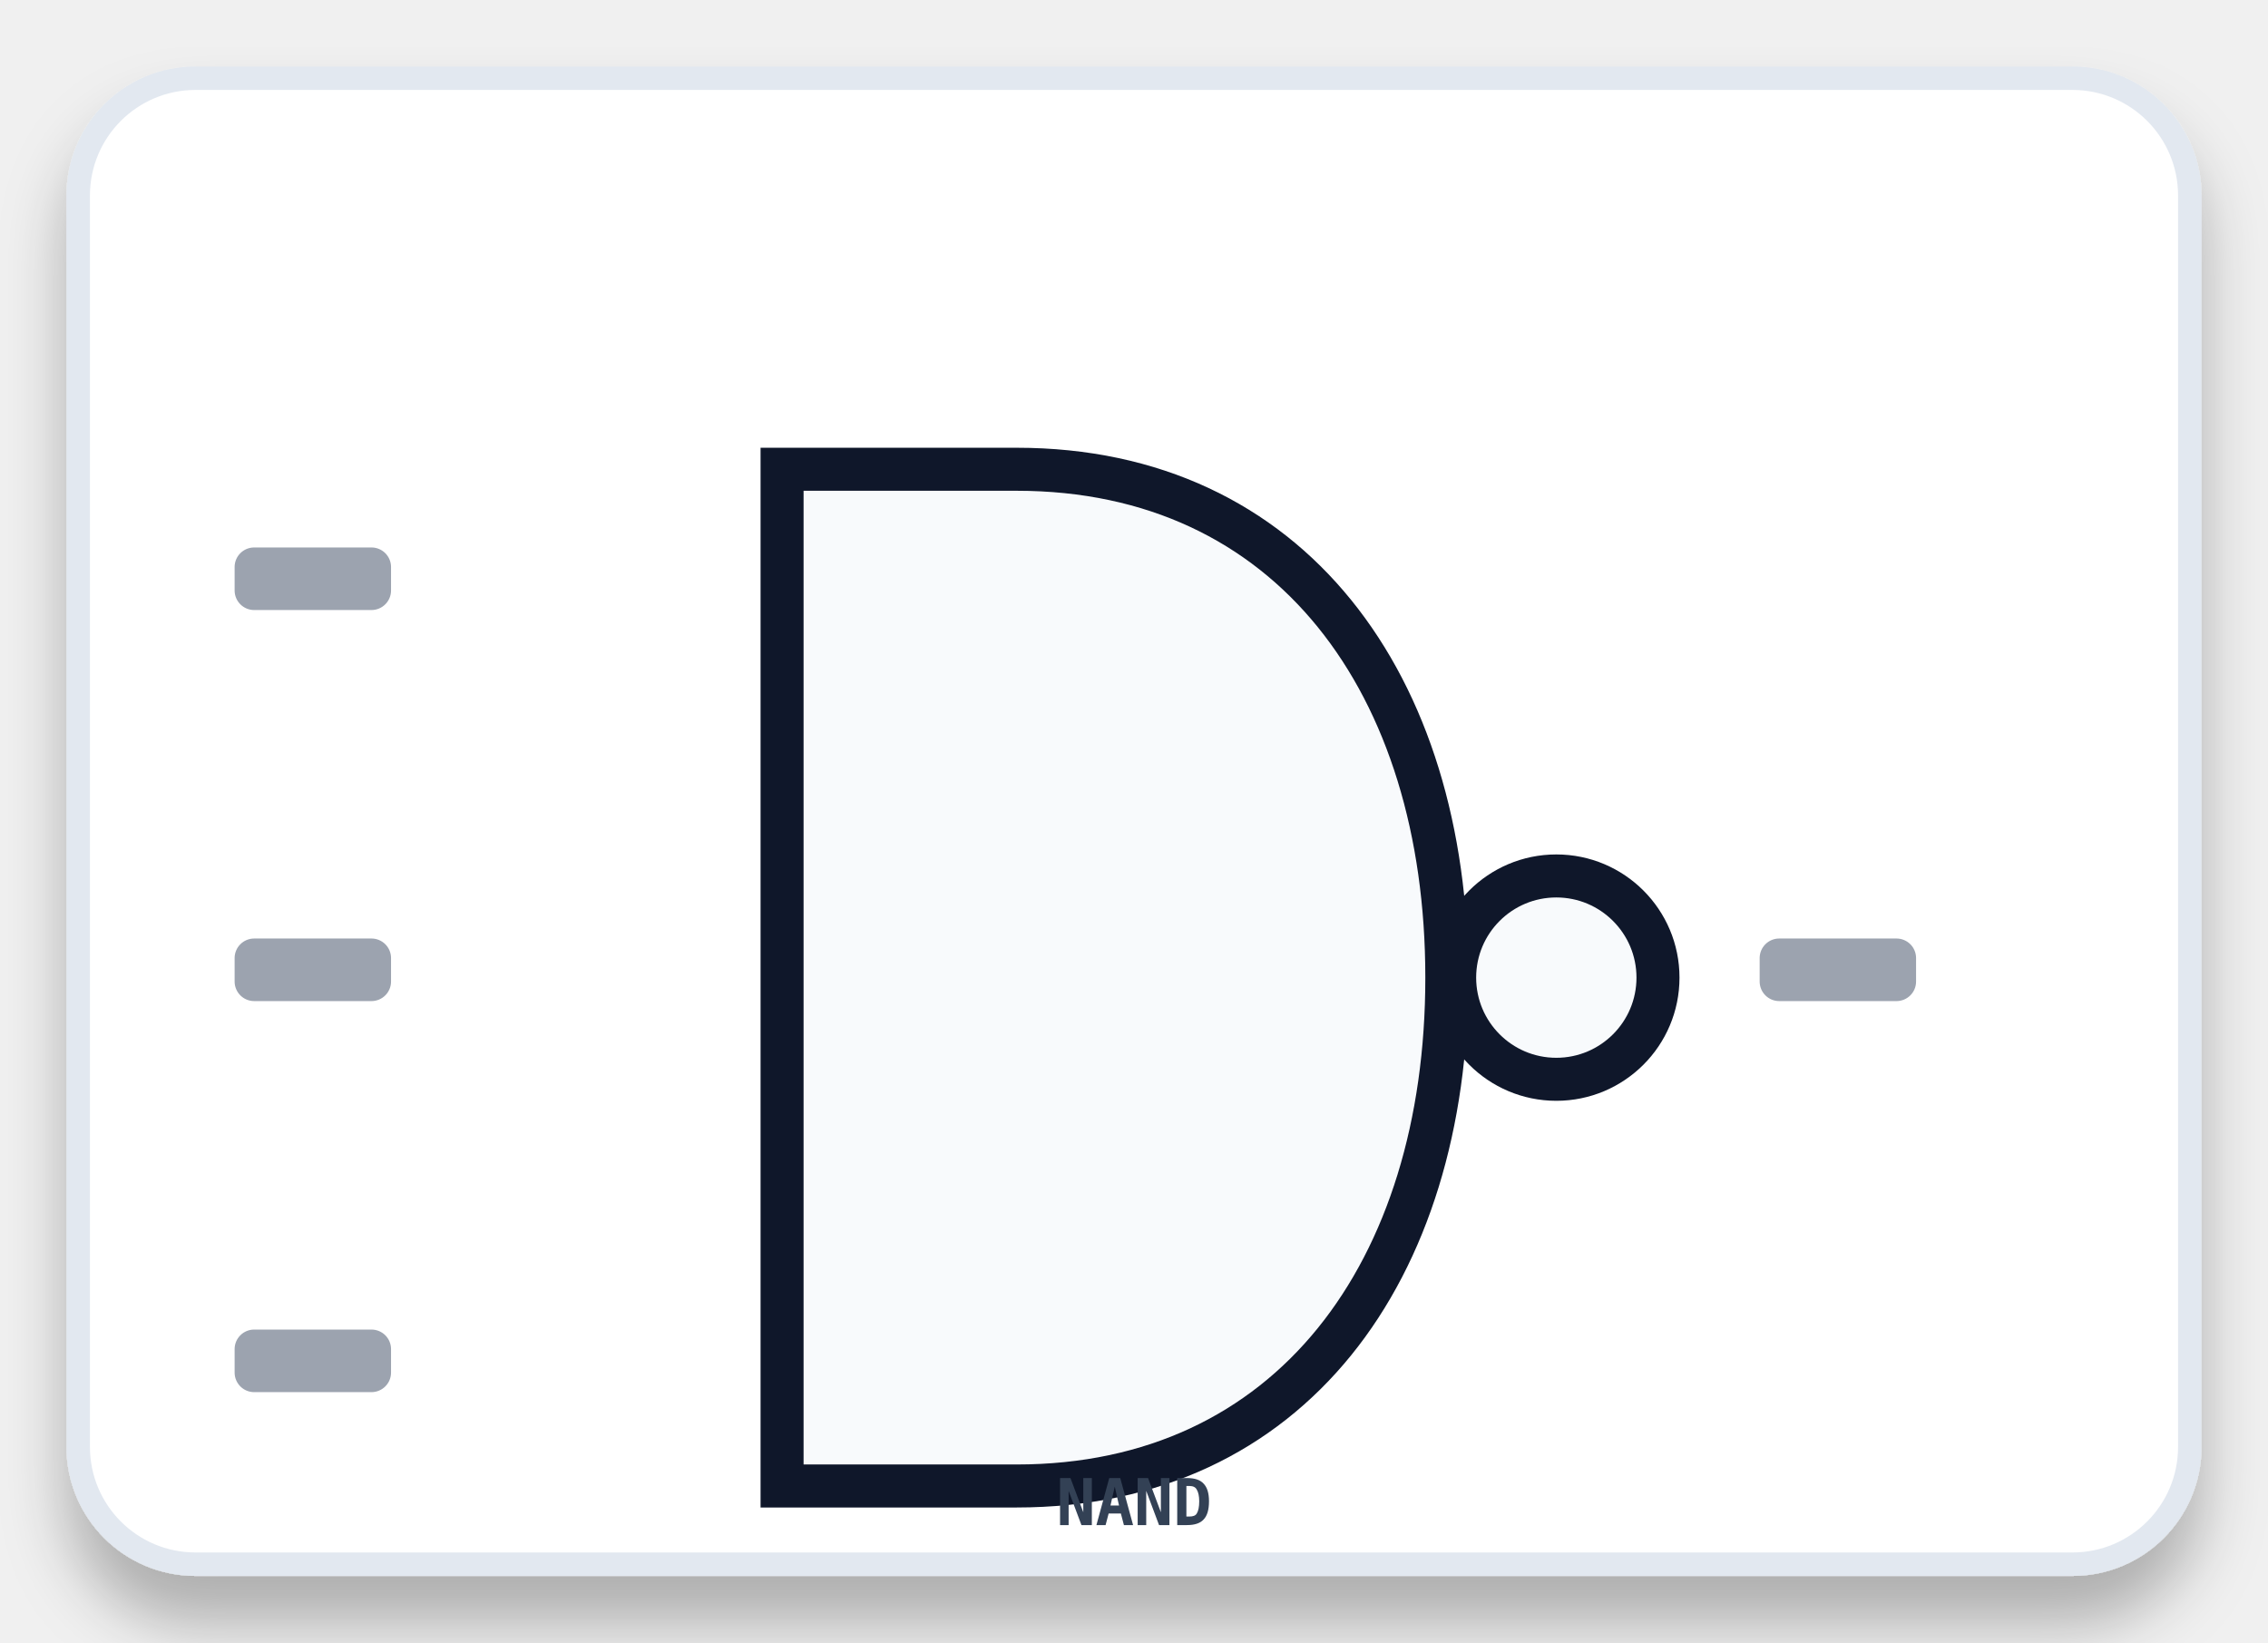
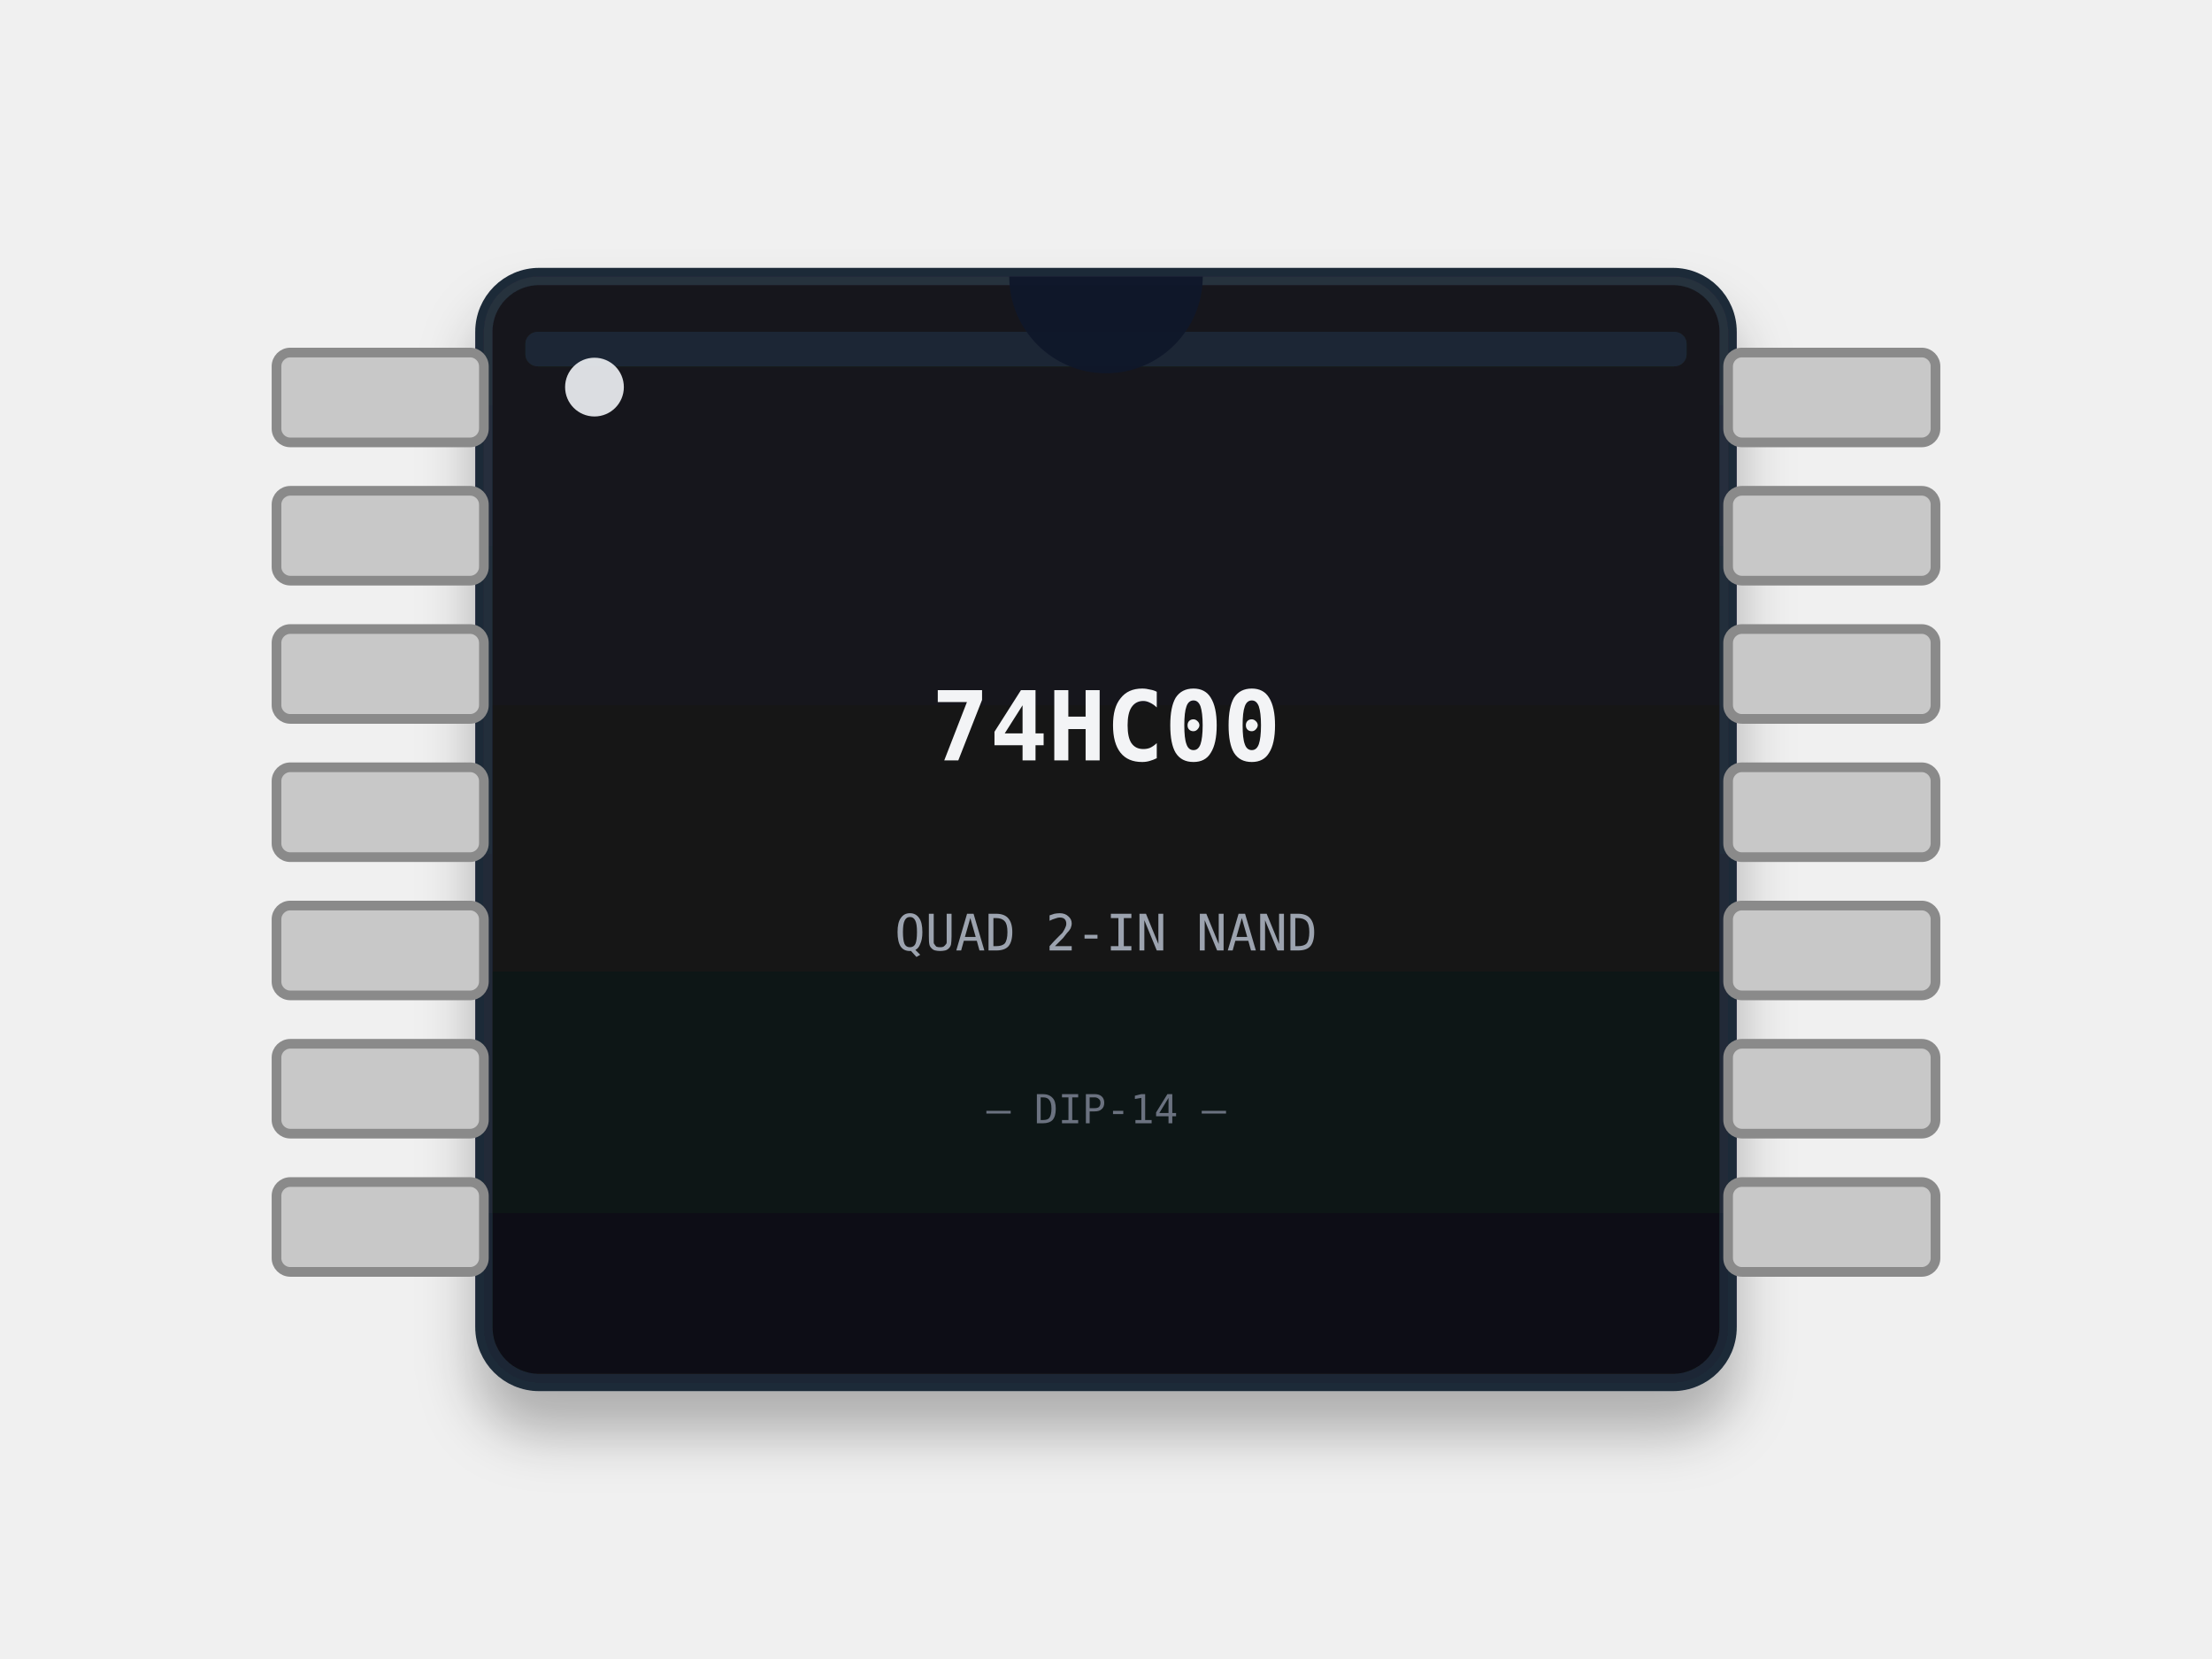
- <svg xmlns="http://www.w3.org/2000/svg" width="58" height="42" viewBox="0 0 58 42">
+ <svg xmlns="http://www.w3.org/2000/svg" width="64" height="48" viewBox="0 0 64 48">
  <defs>
    <linearGradient id="bodyGrad" x1="0" y1="0" x2="0" y2="1">
      <stop offset="0%" stop-color="#ffffff" stop-opacity="0.18" />
      <stop offset="100%" stop-color="#000000" stop-opacity="0.22" />
    </linearGradient>
-     <linearGradient id="leadGrad" x1="0" y1="0" x2="1" y2="0">
-       <stop offset="0%" stop-color="#8a8a8a" />
-       <stop offset="50%" stop-color="#e0e0e0" />
-       <stop offset="100%" stop-color="#9a9a9a" />
-     </linearGradient>
    <filter id="softShadow" x="-20%" y="-20%" width="140%" height="140%">
      <feDropShadow dx="0" dy="1.2" stdDeviation="0.8" flood-color="#000" flood-opacity="0.28" />
    </filter>
  </defs>
-   <rect x="2" y="2" width="54" height="38" rx="3" fill="#ffffff" stroke="#e2e8f0" stroke-width="0.6" filter="url(#softShadow)" />
-   <g transform="translate(6 4)">
-     <path d="M14 8 H20 C27 8 31 13.5 31 21 C31 28.5 27 34 20 34 H14 Z" fill="#f8fafc" stroke="#0f172a" stroke-width="1.1" />
-     <circle cx="33.8" cy="21" r="2.6" fill="#f8fafc" stroke="#0f172a" stroke-width="1.1" />
-     <rect x="0" y="10" width="4" height="1.6" rx="0.5" fill="#9ca3af" />
-     <rect x="0" y="20" width="4" height="1.6" rx="0.5" fill="#9ca3af" />
-     <rect x="0" y="30" width="4" height="1.6" rx="0.5" fill="#9ca3af" />
-     <rect x="39" y="20" width="4" height="1.6" rx="0.5" fill="#9ca3af" />
+   <g filter="url(#softShadow)">
+     <rect x="14.0" y="8.0" width="36" height="32" rx="1.6" fill="#0f1115" stroke="#1f2937" stroke-width="0.5" />
+     <rect x="14.0" y="8.0" width="36" height="32" rx="1.6" fill="url(#bodyGrad)" opacity="0.18" />
+     <rect x="15.2" y="9.6" width="33.6" height="1" rx="0.35" fill="#1f2937" opacity="0.9" />
  </g>
-   <text x="29" y="39" text-anchor="middle" font-family="monospace" font-size="1.65" font-weight="600" fill="#334155">NAND</text>
+   <rect x="8.0" y="10.2" width="6" height="2.6" rx="0.4" fill="#c8c8c8" stroke="#8a8a8a" stroke-width="0.28" />
+   <rect x="50.0" y="10.2" width="6" height="2.6" rx="0.4" fill="#c8c8c8" stroke="#8a8a8a" stroke-width="0.28" />
+   <rect x="8.0" y="14.2" width="6" height="2.6" rx="0.4" fill="#c8c8c8" stroke="#8a8a8a" stroke-width="0.28" />
+   <rect x="50.0" y="14.2" width="6" height="2.6" rx="0.4" fill="#c8c8c8" stroke="#8a8a8a" stroke-width="0.28" />
+   <rect x="8.0" y="18.2" width="6" height="2.6" rx="0.4" fill="#c8c8c8" stroke="#8a8a8a" stroke-width="0.28" />
+   <rect x="50.0" y="18.2" width="6" height="2.6" rx="0.4" fill="#c8c8c8" stroke="#8a8a8a" stroke-width="0.28" />
+   <rect x="8.0" y="22.2" width="6" height="2.6" rx="0.4" fill="#c8c8c8" stroke="#8a8a8a" stroke-width="0.28" />
+   <rect x="50.0" y="22.2" width="6" height="2.6" rx="0.4" fill="#c8c8c8" stroke="#8a8a8a" stroke-width="0.28" />
+   <rect x="8.0" y="26.2" width="6" height="2.6" rx="0.4" fill="#c8c8c8" stroke="#8a8a8a" stroke-width="0.28" />
+   <rect x="50.0" y="26.2" width="6" height="2.6" rx="0.4" fill="#c8c8c8" stroke="#8a8a8a" stroke-width="0.28" />
+   <rect x="8.0" y="30.2" width="6" height="2.6" rx="0.4" fill="#c8c8c8" stroke="#8a8a8a" stroke-width="0.28" />
+   <rect x="50.0" y="30.2" width="6" height="2.6" rx="0.4" fill="#c8c8c8" stroke="#8a8a8a" stroke-width="0.28" />
+   <rect x="8.0" y="34.2" width="6" height="2.6" rx="0.4" fill="#c8c8c8" stroke="#8a8a8a" stroke-width="0.28" />
+   <rect x="50.0" y="34.2" width="6" height="2.6" rx="0.4" fill="#c8c8c8" stroke="#8a8a8a" stroke-width="0.28" />
+   <path d="M29.2 8.0 A2.8 2.8 0 0 0 34.8 8.0 Z" fill="#0f172a" opacity="0.95" />
+   <circle cx="17.2" cy="11.2" r="0.85" fill="#e5e7eb" opacity="0.95" />
+   <text x="32.0" y="22.0" text-anchor="middle" font-family="monospace" font-size="2.8" font-weight="700" fill="#f3f4f6">74HC00</text>
+   <text x="32.0" y="27.5" text-anchor="middle" font-family="monospace" font-size="1.45" fill="#9ca3af">QUAD 2-IN NAND</text>
+   <text x="32.0" y="32.5" text-anchor="middle" font-family="monospace" font-size="1.15" fill="#6b7280">— DIP-14 —</text>
</svg>
